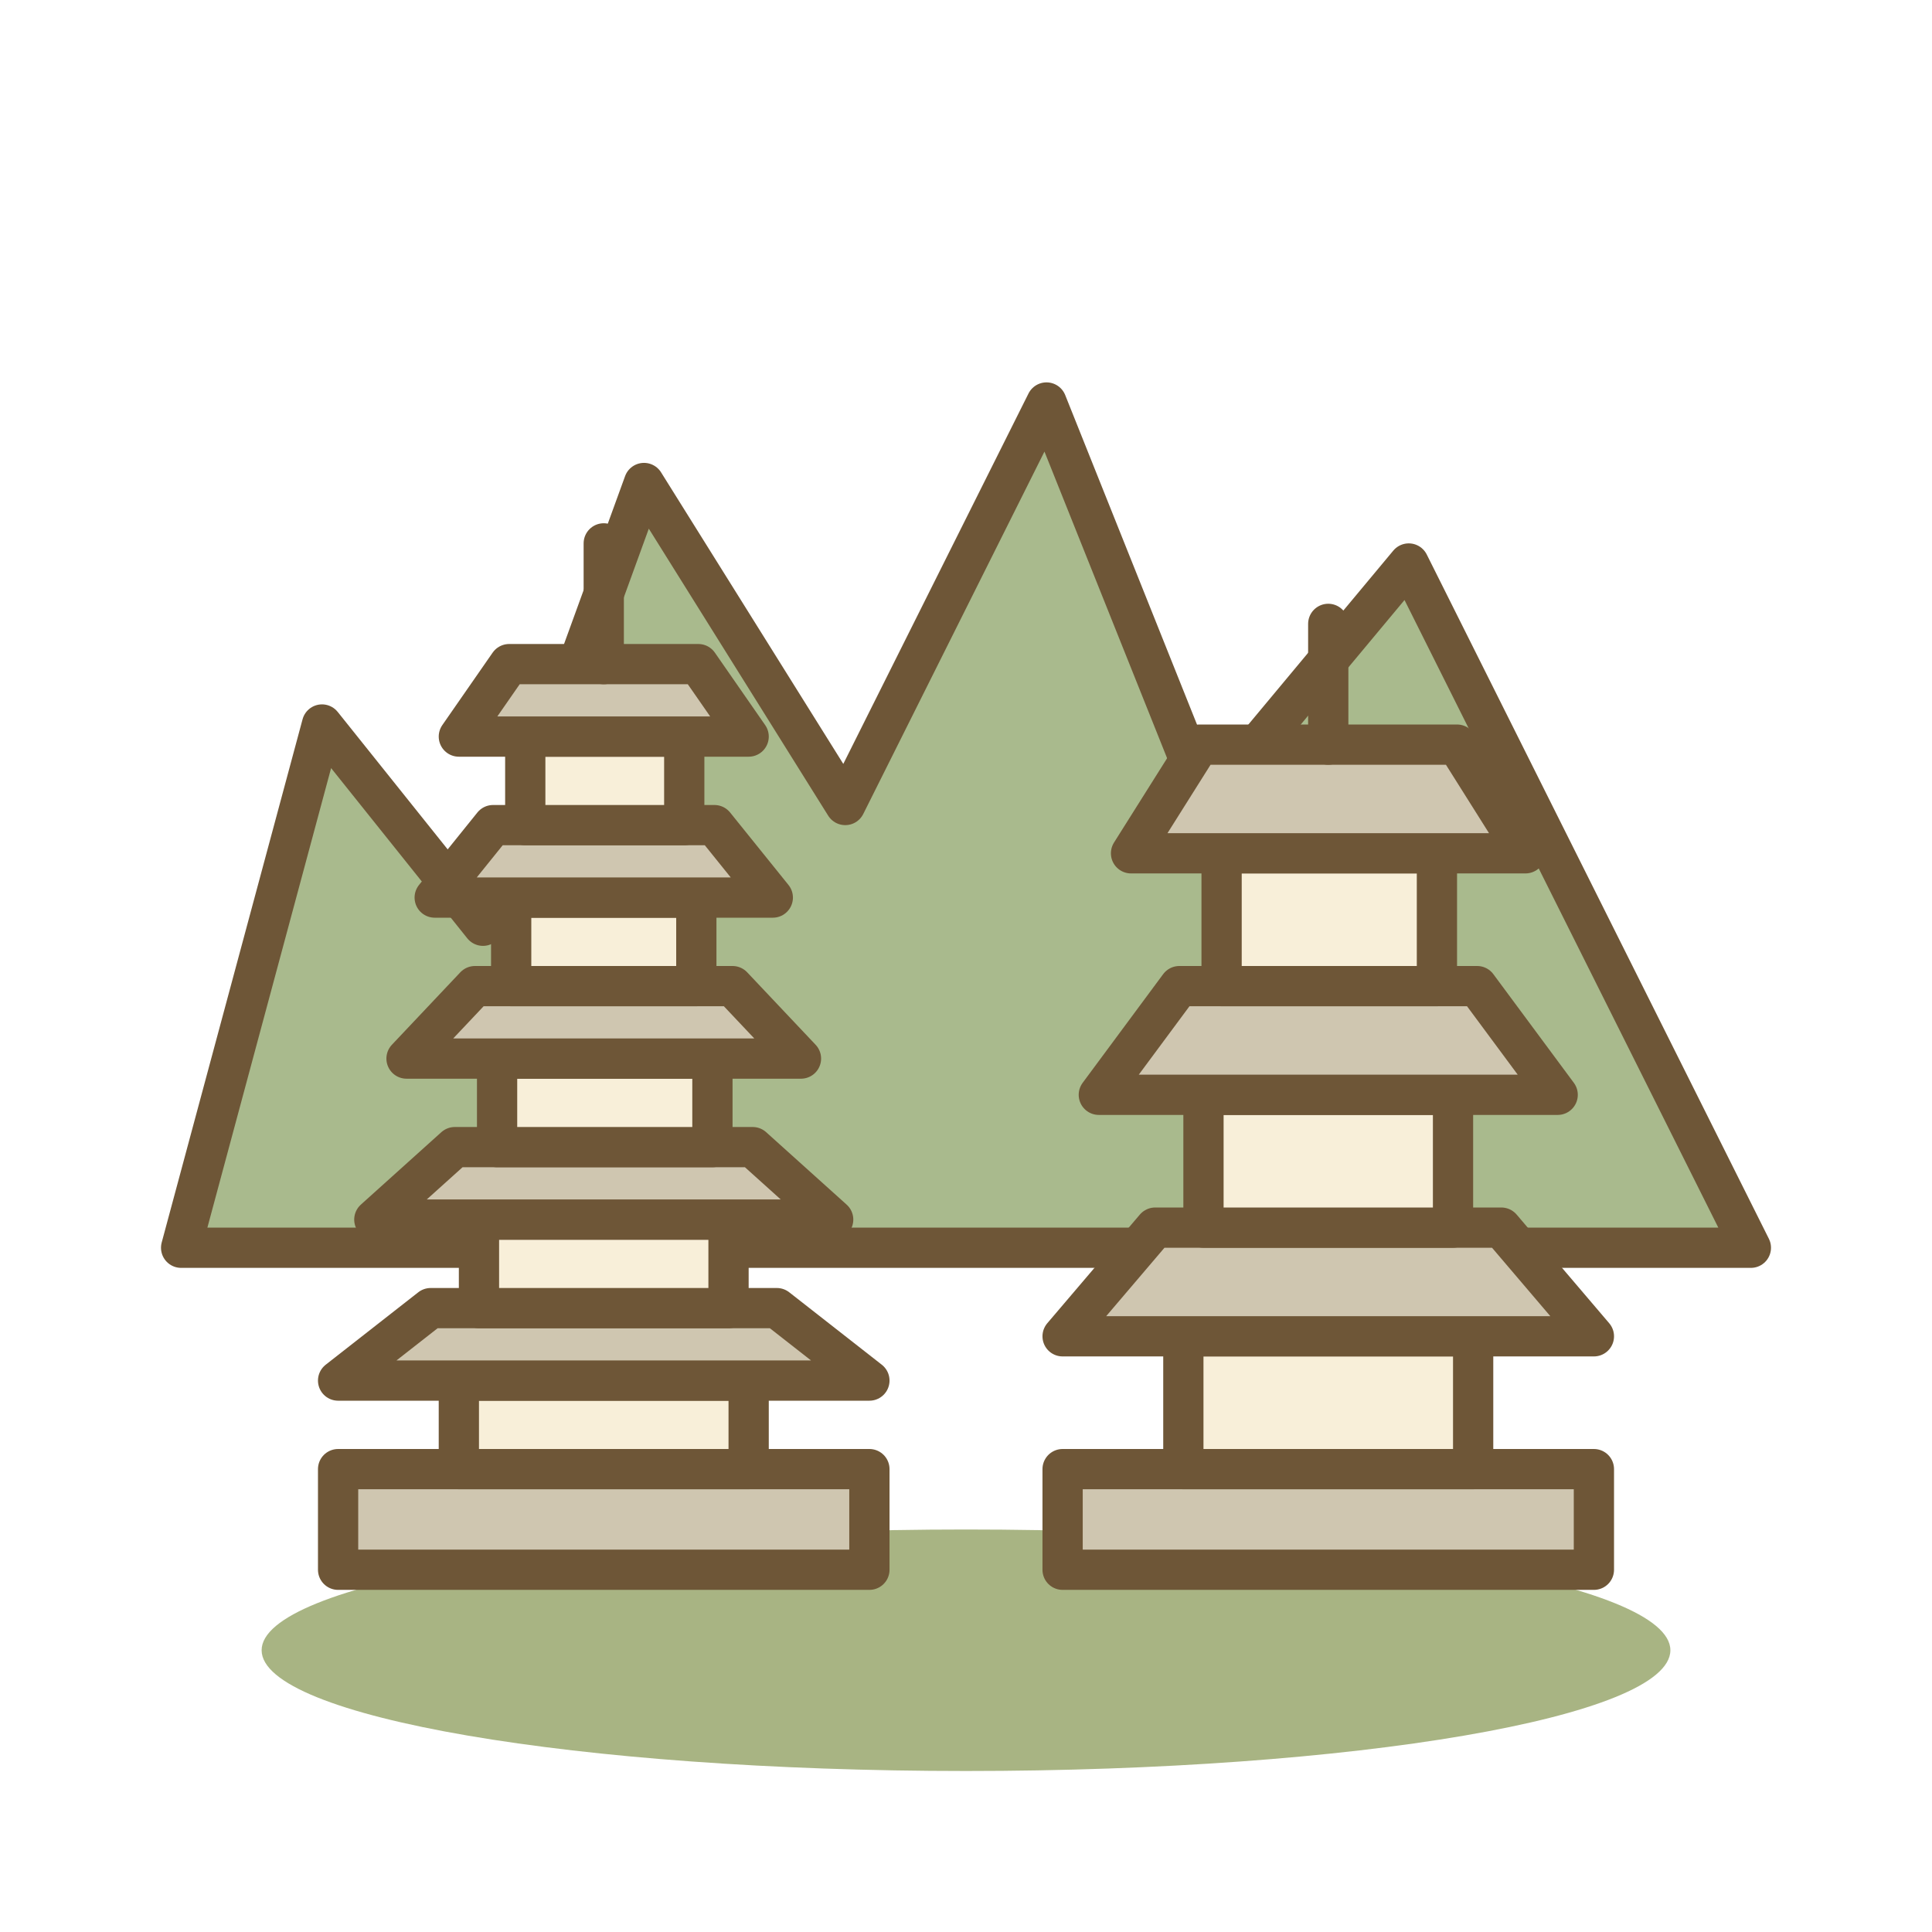
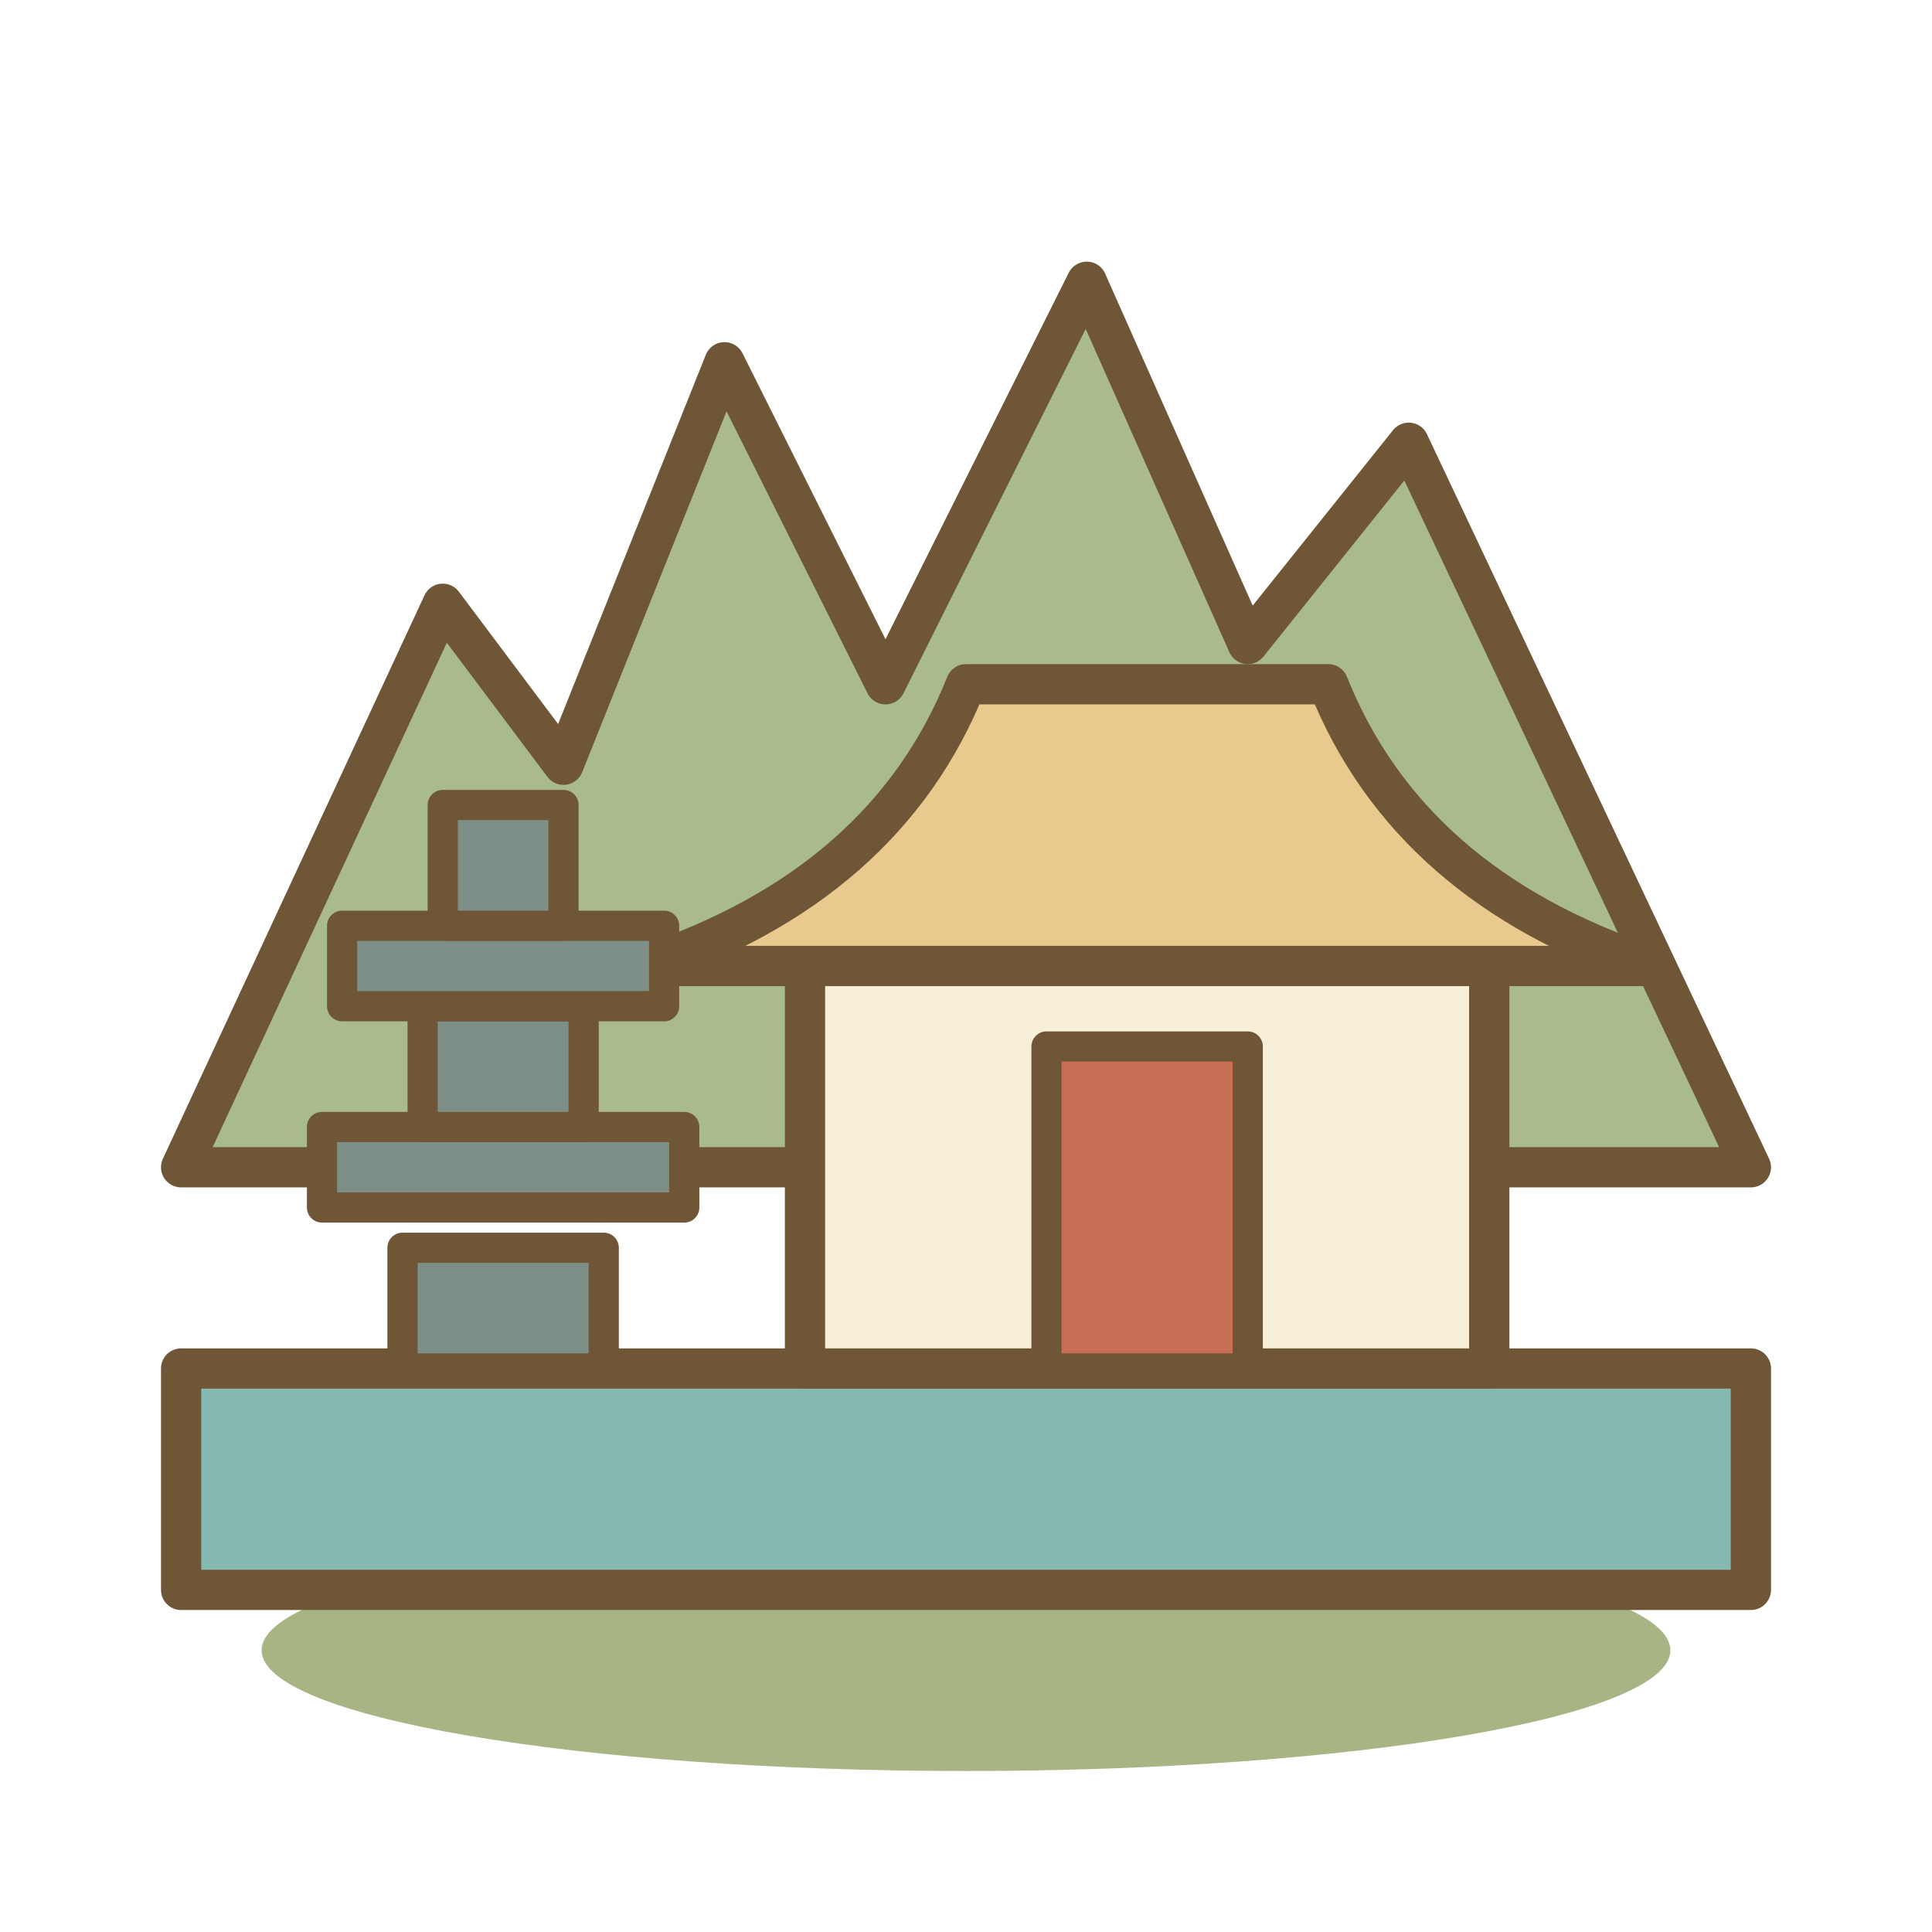
<svg xmlns="http://www.w3.org/2000/svg" width="96" height="96" viewBox="0 0 96 96">
  <g stroke-linecap="round" stroke-linejoin="round">
    <ellipse cx="48" cy="82" rx="35" ry="6" fill="#A8B483" />
-     <path stroke="#6E5637" stroke-width="2" fill="#A9BA8D" d="M9 62L16 36L24 46L32 24L42 40L52 20L60 40L70 28L78 44L87 62Z" />
-     <rect stroke="#6E5637" stroke-width="2" fill="#CFC6B0" x="16.8" y="73" width="26.4" height="5" />
-     <rect stroke="#6E5637" stroke-width="2" fill="#F8EFD9" x="22.8" y="68.6" width="14.4" height="4.4" />
-     <polygon stroke="#6E5637" stroke-width="2" fill="#CFC6B0" points="16.8,68.6 43.2,68.6 38.6,65 21.4,65" />
-     <rect stroke="#6E5637" stroke-width="2" fill="#F8EFD9" x="23.8" y="60.6" width="12.4" height="4.4" />
-     <polygon stroke="#6E5637" stroke-width="2" fill="#CFC6B0" points="18.6,60.6 41.4,60.6 37.4,57 22.6,57" />
-     <rect stroke="#6E5637" stroke-width="2" fill="#F8EFD9" x="24.7" y="52.6" width="10.7" height="4.4" />
-     <polygon stroke="#6E5637" stroke-width="2" fill="#CFC6B0" points="20.2,52.6 39.8,52.6 36.4,49 23.6,49" />
-     <rect stroke="#6E5637" stroke-width="2" fill="#F8EFD9" x="25.4" y="44.6" width="9.2" height="4.4" />
-     <polygon stroke="#6E5637" stroke-width="2" fill="#CFC6B0" points="21.6,44.6 38.4,44.6 35.5,41 24.5,41" />
-     <rect stroke="#6E5637" stroke-width="2" fill="#F8EFD9" x="26.1" y="36.6" width="7.9" height="4.4" />
-     <polygon stroke="#6E5637" stroke-width="2" fill="#CFC6B0" points="22.8,36.6 37.2,36.6 34.7,33 25.3,33" />
-     <path stroke="#6E5637" stroke-width="2" fill="none" d="M30 33V27" />
-     <rect stroke="#6E5637" stroke-width="2" fill="#CFC6B0" x="52.8" y="73" width="26.4" height="5" />
-     <rect stroke="#6E5637" stroke-width="2" fill="#F8EFD9" x="58.8" y="66.4" width="14.4" height="6.6" />
-     <polygon stroke="#6E5637" stroke-width="2" fill="#CFC6B0" points="52.8,66.4 79.2,66.4 74.6,61 57.4,61" />
-     <rect stroke="#6E5637" stroke-width="2" fill="#F8EFD9" x="59.8" y="54.4" width="12.4" height="6.6" />
-     <polygon stroke="#6E5637" stroke-width="2" fill="#CFC6B0" points="54.6,54.4 77.4,54.4 73.4,49 58.6,49" />
-     <rect stroke="#6E5637" stroke-width="2" fill="#F8EFD9" x="60.7" y="42.4" width="10.7" height="6.6" />
-     <polygon stroke="#6E5637" stroke-width="2" fill="#CFC6B0" points="56.2,42.4 75.8,42.4 72.4,37 59.6,37" />
-     <path stroke="#6E5637" stroke-width="2" fill="none" d="M66 37V31" />
+     <path fill="#A9BA8D" stroke="#6E5637" stroke-width="2" d="M9 58L22 30L28 38L36 18L44 34L54 14L62 32L70 22L87 58Z" />
+     <rect fill="#86B9B0" stroke="#6E5637" stroke-width="2" x="9" y="68" width="78" height="11" />
+     <rect fill="#F8EFD9" stroke="#6E5637" stroke-width="2" x="40" y="46" width="34" height="22" />
+     <path fill="#E9C98D" stroke="#6E5637" stroke-width="2" d="M32 48Q44 44 48 34H66Q70 44 82 48Z" />
+     <rect fill="#C96F55" stroke="#6E5637" stroke-width="1.5" x="52" y="52" width="10" height="16" />
+     <rect fill="#7D8F86" stroke="#6E5637" stroke-width="1.5" x="20" y="62" width="10" height="6" />
+     <rect fill="#7D8F86" stroke="#6E5637" stroke-width="1.5" x="16" y="56" width="18" height="4" />
+     <rect fill="#7D8F86" stroke="#6E5637" stroke-width="1.5" x="21" y="50" width="8" height="6" />
+     <rect fill="#7D8F86" stroke="#6E5637" stroke-width="1.5" x="17" y="46" width="16" height="4" />
+     <rect fill="#7D8F86" stroke="#6E5637" stroke-width="1.5" x="22" y="40" width="6" height="6" />
  </g>
</svg>
